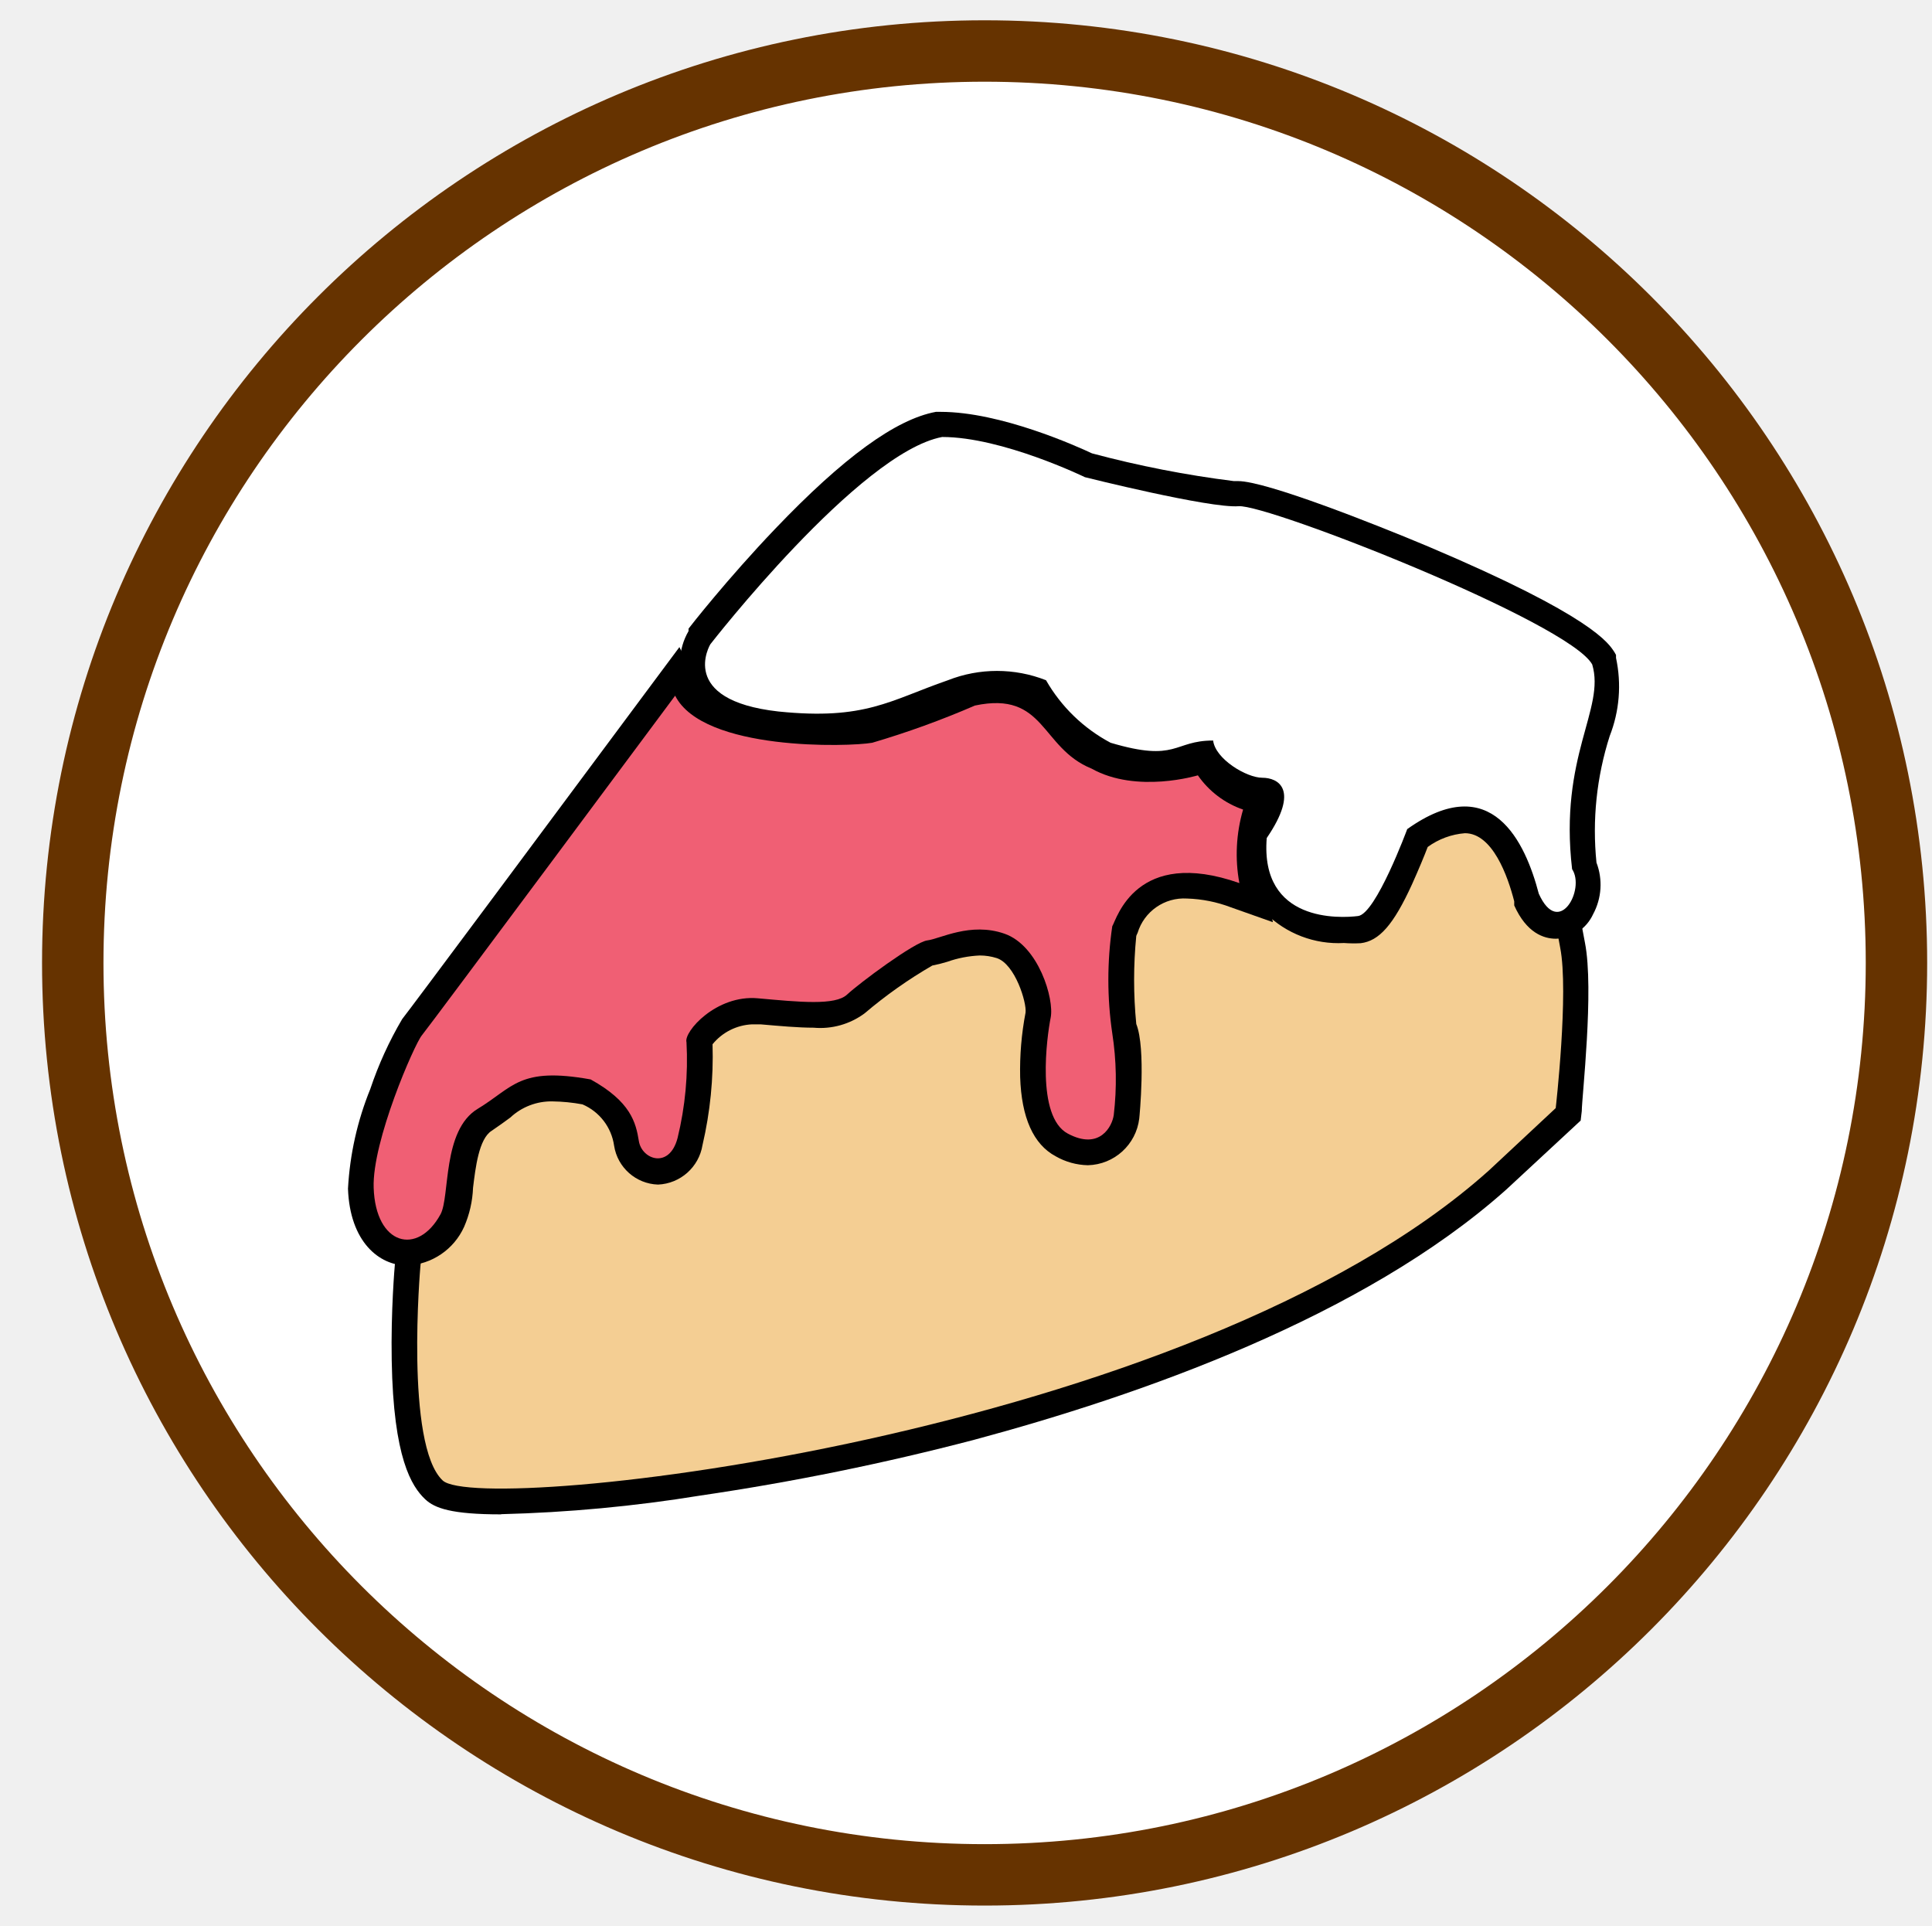
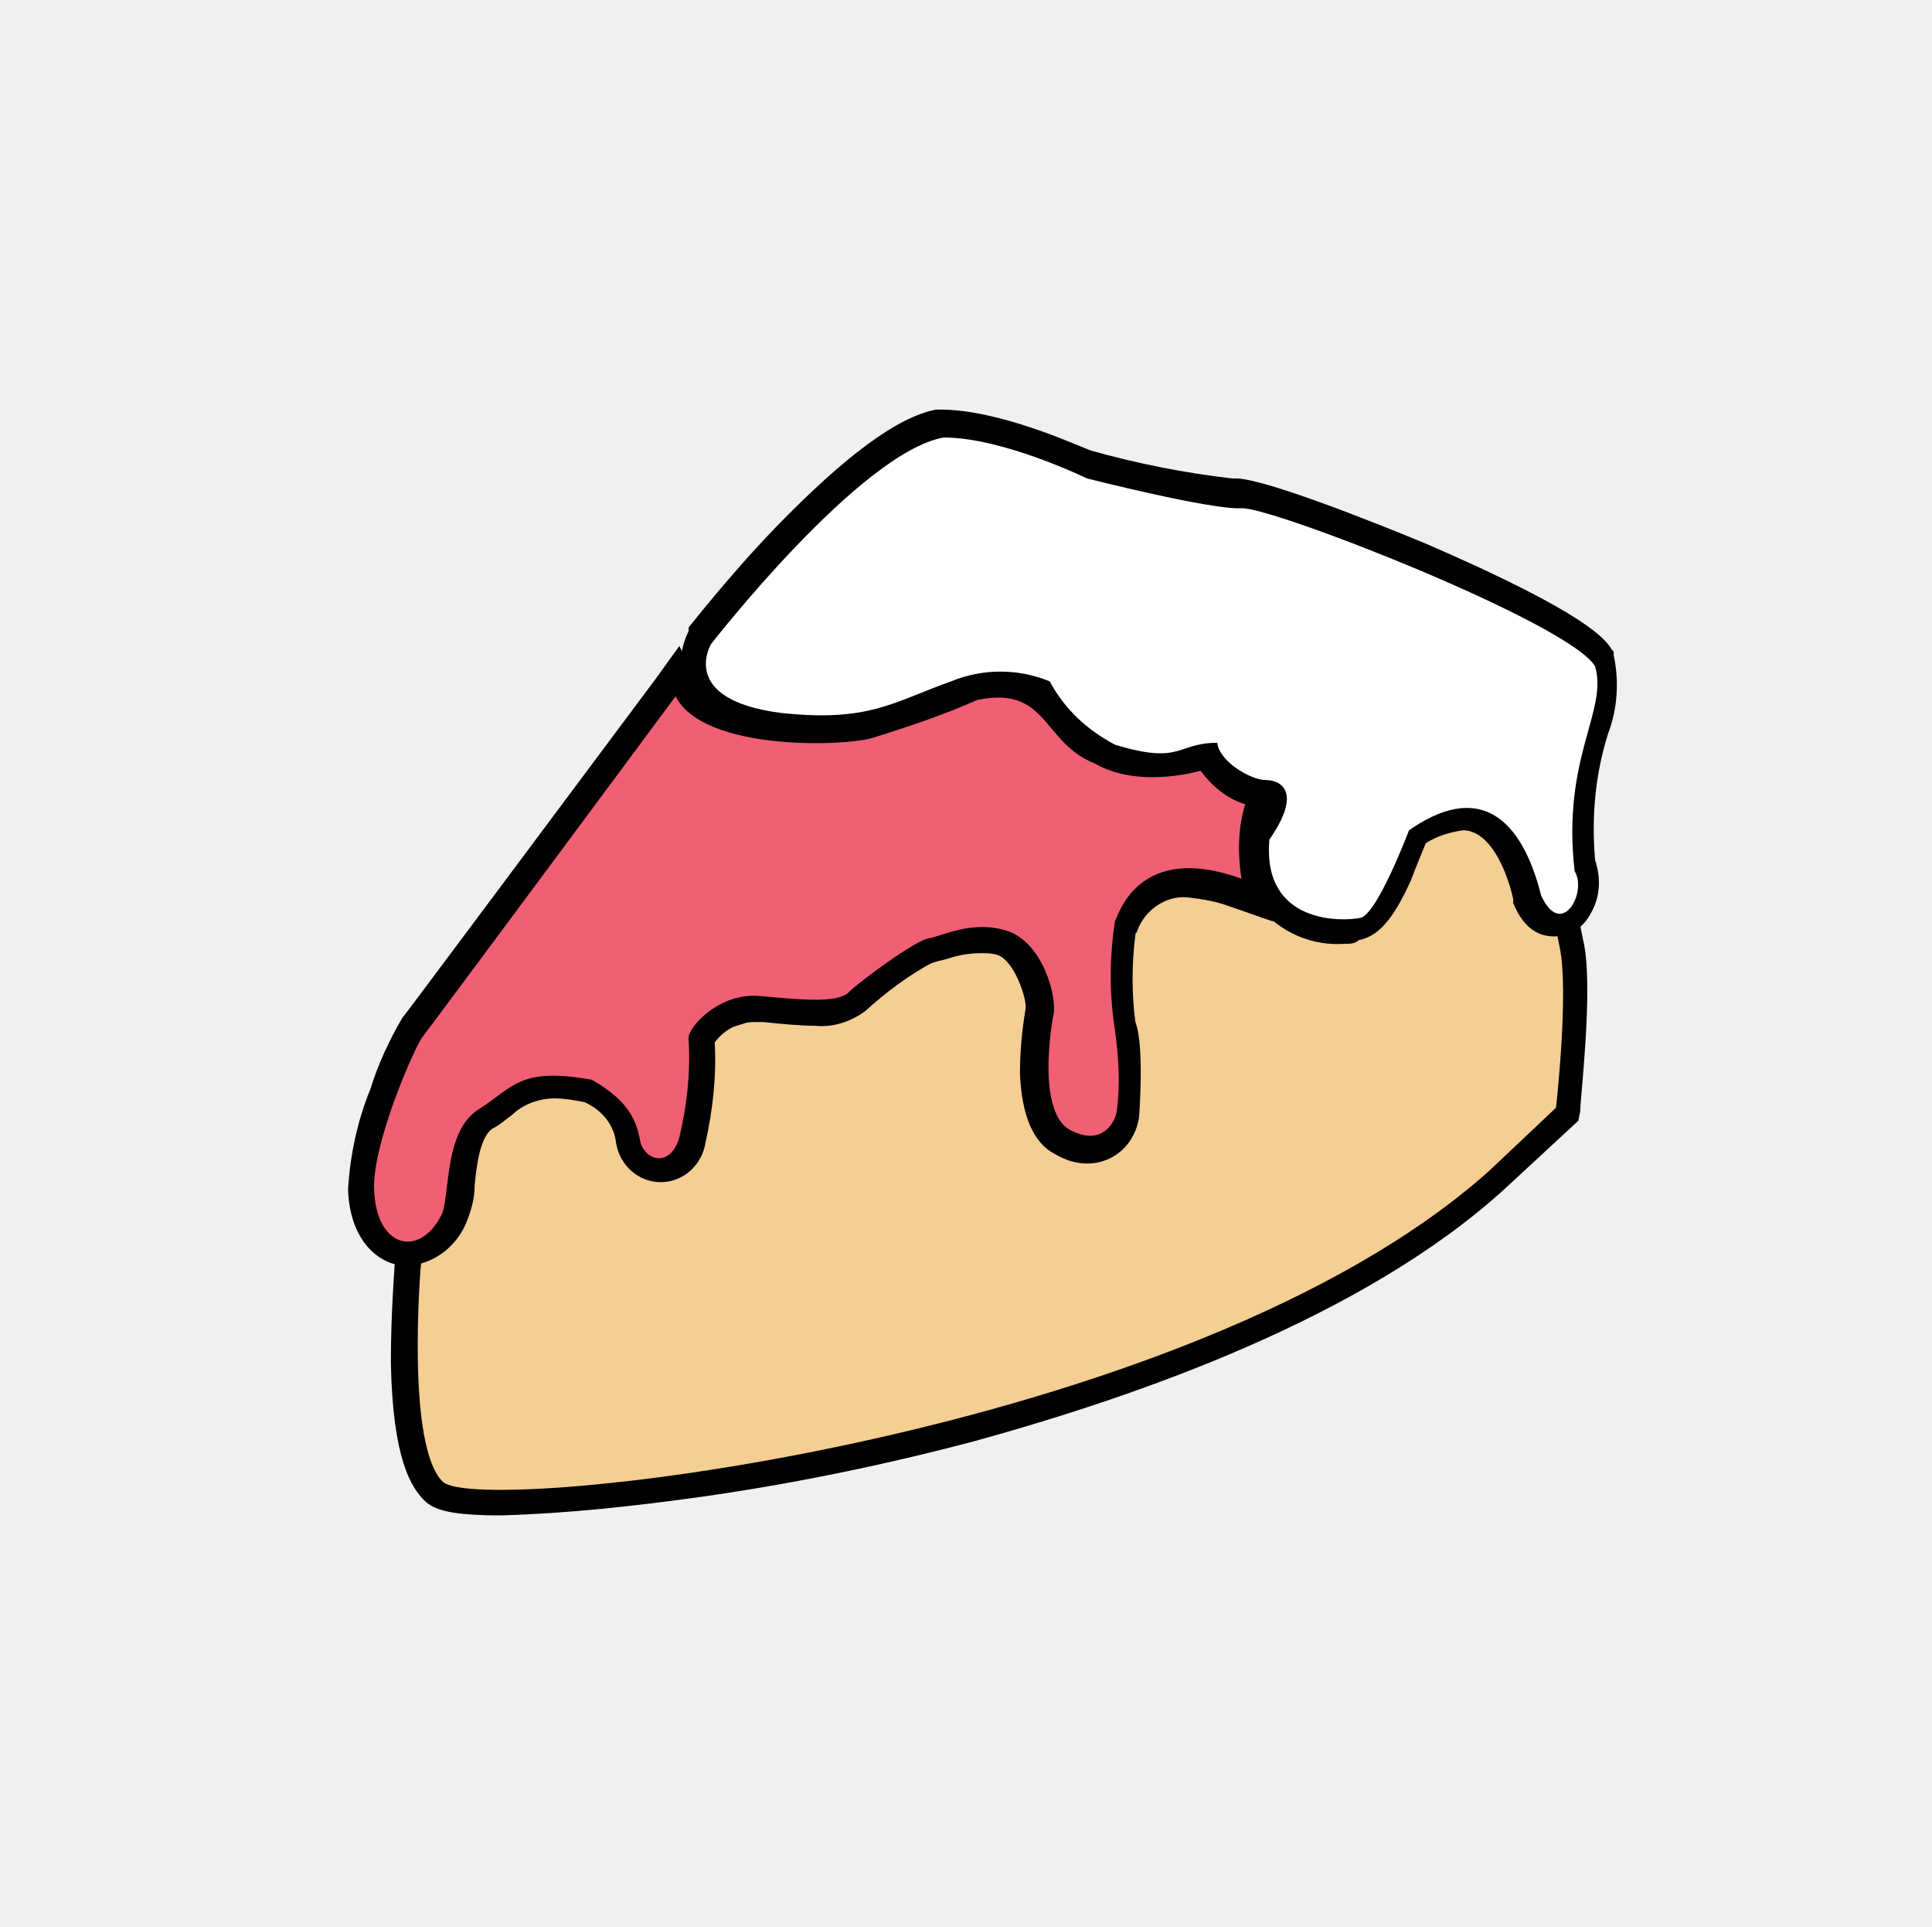
- <svg xmlns="http://www.w3.org/2000/svg" viewBox="0 0 103.82 103.47">
-   <defs>
-     <style>.cls-1,.cls-3{fill:#fff;}.cls-1{stroke:#630;stroke-miterlimit:10;stroke-width:3.3px;}.cls-2{fill:#f4ce93;}.cls-4{fill:#f05f74;}</style>
-   </defs>
-   <g id="Layer_2" data-name="Layer 2">
-     <circle class="cls-1" cx="52.91" cy="51.74" r="49" />
-     <path d="M26.93,81.37c-2.67,0-3.57-.33-4.08-.81-.73-.69-1.71-2.21-1.8-7.45-.05-2.68.16-5.08.17-5.18l.94-8.71L83.38,39.65l.24,1.59c0,.08,1.08,7.07,1.55,9.41C85.67,53.18,85,59,85,59.7l-.06.51-4,3.71h0C73.22,70.81,61.14,75,52.36,77.36a136,136,0,0,1-14.73,3,79,79,0,0,1-10.7,1Z" />
-     <path class="cls-2" d="M22.59,68.05s-.84,9.59,1.2,11.5S63.93,77.28,80,62.9l3.6-3.36s.71-6.23.24-8.62-1.56-9.47-1.56-9.47L23.43,60.26Z" />
-     <path d="M72.22,50.67A5.55,5.55,0,0,1,68,49.06a5.22,5.22,0,0,1-1.2-4.12l0-.37.21-.3a5.5,5.5,0,0,0,.61-1.1,4.84,4.84,0,0,1-3.19-1.91l-.41.13a5.35,5.35,0,0,1-1.83.33,10.11,10.11,0,0,1-2.82-.5l-.09,0-.08,0a9.65,9.65,0,0,1-3.84-3.5,5.8,5.8,0,0,0-1.59-.22,7.23,7.23,0,0,0-2.3.4c-.59.21-1.11.41-1.62.61A14.12,14.12,0,0,1,44,39.71c-.69,0-1.42,0-2.24-.12-2.57-.28-4.22-1.12-4.9-2.49A3.45,3.45,0,0,1,37,33.91l0-.07,0-.06c.08-.11,2.08-2.67,4.66-5.37,3.65-3.82,6.47-5.88,8.63-6.28l.13,0h.13c3.22,0,7.32,1.85,8.13,2.23a56.79,56.79,0,0,0,7.62,1.49h.23c1.51,0,7.35,2.31,10.23,3.52,8.85,3.75,9.69,5.2,10,5.68l.08.14,0,.16a7.28,7.28,0,0,1-.34,4.2,16.74,16.74,0,0,0-.71,6.8,3.33,3.33,0,0,1-.18,2.77,2.26,2.26,0,0,1-2,1.32h0c-.65,0-1.58-.31-2.24-1.79l0-.11,0-.11c-.35-1.37-1.17-3.66-2.65-3.66a3.91,3.91,0,0,0-2,.74c-.17.45-.48,1.2-.84,2-1,2.19-1.77,3.05-2.76,3.17A7.21,7.21,0,0,1,72.22,50.67Z" />
-     <path class="cls-3" d="M38.17,34.62s8-10.3,12.46-11.14c3.23,0,7.67,2.16,7.67,2.16S65,27.32,66.56,27.2s17.73,6.23,19,8.5c.72,2.4-1.79,4.91-1.08,11,.72,1.08-.71,3.72-1.79,1.32-.72-2.75-2.52-6.71-7.07-3.47,0,0-1.68,4.55-2.64,4.67s-5.27.36-4.91-4.19c1.8-2.64.6-3.24-.24-3.24s-2.52-1-2.64-2c-2.15,0-1.91,1.19-5.51.12a8.7,8.7,0,0,1-3.47-3.36,7.19,7.19,0,0,0-5.27,0c-3.12,1.08-4.44,2.16-9.11,1.68C36.37,37.62,38.17,34.62,38.17,34.62Z" />
-     <path d="M21.88,68c-1.51,0-3.08-1.28-3.18-4.13a16.58,16.58,0,0,1,1.2-5.36,19.79,19.79,0,0,1,1.71-3.75c.41-.51,8.33-11.15,13.56-18.19l1.34-1.8,1,2c.58,1.14,3.51,1.9,7.29,1.9a13.74,13.74,0,0,0,1.85-.09,42.71,42.71,0,0,0,5.2-1.9l.12-.05.13,0a6.71,6.71,0,0,1,1.42-.16,4.76,4.76,0,0,1,3.93,2.16,4.5,4.5,0,0,0,1.72,1.47l.07,0,.07,0a5.18,5.18,0,0,0,2.46.53A9.24,9.24,0,0,0,64,40.37l1.1-.32.52,1a3.53,3.53,0,0,0,1.66,1.15l1.35.47L68.09,44a7,7,0,0,0-.13,3.2l.44,2.35-2.26-.8a7.23,7.23,0,0,0-2.35-.47,2.61,2.61,0,0,0-2.66,1.85,1.11,1.11,0,0,0-.07.16,24.11,24.11,0,0,0,0,4.73c.53,1.33.17,5,.16,5.08a2.85,2.85,0,0,1-2.76,2.51,3.63,3.63,0,0,1-1.73-.48c-1.2-.64-1.84-2.08-1.91-4.26a16.46,16.46,0,0,1,.29-3.46c.07-.53-.56-2.61-1.55-2.93a3,3,0,0,0-.91-.14,6,6,0,0,0-1.75.34,7.78,7.78,0,0,1-.8.2,24.72,24.72,0,0,0-3.64,2.57,4,4,0,0,1-2.74.77c-.83,0-1.81-.09-2.85-.18l-.27,0h-.19a2.91,2.91,0,0,0-2.12,1.07,21,21,0,0,1-.54,5.42,2.53,2.53,0,0,1-2.39,2.12A2.47,2.47,0,0,1,33,61.56a2.85,2.85,0,0,0-1.7-2.22,9.46,9.46,0,0,0-1.61-.16,3.22,3.22,0,0,0-2.27.87c-.3.22-.63.46-1,.71-.69.43-.87,2-1,3.06a5.81,5.81,0,0,1-.48,2.1A3.54,3.54,0,0,1,21.88,68Z" />
-     <path class="cls-4" d="M36.28,37.38S23.07,55.15,22.67,55.63s-2.68,5.7-2.59,8.19c.1,3.09,2.36,3.68,3.59,1.43.52-.94.08-4.51,2-5.67S27.9,57.31,31.74,58c2.15,1.19,2.43,2.31,2.59,3.31s1.64,1.52,2.08-.16A17.65,17.65,0,0,0,36.89,56c-.16-.56,1.6-2.56,3.83-2.36s4.16.4,4.8-.2,3.63-2.83,4.31-2.91,2.32-1,4.15-.36,2.68,3.51,2.48,4.51-.8,5.31.92,6.23,2.39-.4,2.47-1a16.22,16.22,0,0,0-.08-4.39,19.75,19.75,0,0,1,0-5.75c.24-.4,1.28-4.27,6.83-2.32a8.56,8.56,0,0,1,.2-3.95,4.89,4.89,0,0,1-2.43-1.84s-3.28,1-5.71-.36c-2.76-1.12-2.48-4.19-6.27-3.39a47.85,47.85,0,0,1-5.52,2C45.64,40.13,37.79,40.37,36.28,37.38Z" />
+ <svg xmlns="http://www.w3.org/2000/svg" version="1.1" id="Layer_1" x="0px" y="0px" viewBox="0 0 103.8 103.5" style="enable-background:new 0 0 103.8 103.5;" xml:space="preserve">
+   <style type="text/css">
+ 	.st0{fill:#F4CE93;}
+ 	.st1{fill:#FFFFFF;}
+ 	.st2{fill:#F05F74;}
+ </style>
+   <g>
+     <path d="M26.9,81.4c-2.7,0-3.6-0.3-4.1-0.8c-0.7-0.7-1.7-2.2-1.8-7.4c0-2.7,0.2-5.1,0.2-5.2l0.9-8.7l61.2-19.6l0.2,1.6   c0,0.1,1.1,7.1,1.6,9.4c0.5,2.5-0.2,8.3-0.2,9l-0.1,0.5l-4,3.7l0,0C73.2,70.8,61.1,75,52.4,77.4c-4.9,1.3-9.8,2.3-14.7,3   C34.1,80.9,30.5,81.3,26.9,81.4L26.9,81.4z" />
+     <path class="st0" d="M22.6,68.1c0,0-0.8,9.6,1.2,11.5S63.9,77.3,80,62.9l3.6-3.4c0,0,0.7-6.2,0.2-8.6s-1.6-9.5-1.6-9.5L23.4,60.3   L22.6,68.1z" />
+     <path d="M72.2,50.7c-1.6,0.1-3.1-0.5-4.2-1.6c-1-1.1-1.4-2.6-1.2-4.1v-0.4l0.2-0.3c0.2-0.3,0.4-0.7,0.6-1.1   c-1.3-0.2-2.4-0.9-3.2-1.9L64,41.4c-0.6,0.2-1.2,0.3-1.8,0.3c-1,0-1.9-0.2-2.8-0.5h-0.1h-0.1c-1.6-0.8-2.9-2-3.8-3.5   c-0.5-0.1-1.1-0.2-1.6-0.2c-0.8,0-1.6,0.1-2.3,0.4c-0.6,0.2-1.1,0.4-1.6,0.6C48,39.3,46,39.7,44,39.7c-0.7,0-1.4,0-2.2-0.1   c-2.6-0.3-4.2-1.1-4.9-2.5c-0.5-1-0.4-2.2,0.1-3.2v-0.1v-0.1c0.1-0.1,2.1-2.7,4.7-5.4c3.7-3.8,6.5-5.9,8.6-6.3h0.1h0.1   c3.2,0,7.3,1.9,8.1,2.2c2.5,0.7,5,1.2,7.6,1.5h0.2c1.5,0,7.3,2.3,10.2,3.5c8.8,3.8,9.7,5.2,10,5.7l0.1,0.1v0.2   c0.3,1.4,0.2,2.9-0.3,4.2c-0.7,2.2-0.9,4.5-0.7,6.8c0.3,0.9,0.3,1.9-0.2,2.8c-0.4,0.8-1.1,1.3-2,1.3l0,0c-0.7,0-1.6-0.3-2.2-1.8   v-0.1v-0.1c-0.3-1.4-1.2-3.7-2.7-3.7c-0.7,0.1-1.4,0.3-2,0.7c-0.2,0.5-0.5,1.2-0.8,2c-1,2.2-1.8,3-2.8,3.2   C72.8,50.7,72.5,50.7,72.2,50.7z" />
+     <path class="st1" d="M38.2,34.6c0,0,8-10.3,12.5-11.1c3.2,0,7.7,2.2,7.7,2.2s6.7,1.7,8.3,1.6s17.7,6.2,19,8.5   c0.7,2.4-1.8,4.9-1.1,11c0.7,1.1-0.7,3.7-1.8,1.3c-0.7-2.8-2.5-6.7-7.1-3.5c0,0-1.7,4.5-2.6,4.7s-5.3,0.4-4.9-4.2   c1.8-2.6,0.6-3.2-0.2-3.2s-2.5-1-2.6-2c-2.2,0-1.9,1.2-5.5,0.1c-1.5-0.8-2.7-1.9-3.5-3.4c-1.7-0.7-3.6-0.7-5.3,0   c-3.1,1.1-4.4,2.2-9.1,1.7C36.4,37.6,38.2,34.6,38.2,34.6z" />
+     <path d="M21.9,68c-1.5,0-3.1-1.3-3.2-4.1c0.1-1.8,0.5-3.7,1.2-5.4c0.4-1.3,1-2.6,1.7-3.8c0.4-0.5,8.3-11.1,13.6-18.2l1.3-1.8l1,2   c0.6,1.1,3.5,1.9,7.3,1.9c0.6,0,1.2,0,1.8-0.1c1.8-0.5,3.5-1.2,5.2-1.9l0.1,0h0.1c0.5-0.1,0.9-0.2,1.4-0.2c1.6,0,3.1,0.8,3.9,2.2   c0.4,0.6,1,1.1,1.7,1.5h0.1h0.1c0.8,0.4,1.6,0.6,2.5,0.5c0.8,0,1.5-0.1,2.2-0.3l1.1-0.3l0.5,1c0.4,0.5,1,0.9,1.7,1.2l1.3,0.5   L68.1,44c-0.3,1-0.3,2.1-0.1,3.2l0.4,2.3l-2.3-0.8c-0.8-0.3-1.5-0.4-2.3-0.5c-1.2-0.1-2.3,0.7-2.7,1.8c0,0.1-0.1,0.1-0.1,0.2   c-0.2,1.6-0.2,3.2,0,4.7c0.5,1.3,0.2,5,0.2,5.1c-0.2,1.4-1.3,2.5-2.8,2.5c-0.6,0-1.2-0.2-1.7-0.5c-1.2-0.6-1.8-2.1-1.9-4.3   c0-1.2,0.1-2.3,0.3-3.5c0.1-0.5-0.6-2.6-1.5-2.9c-0.3-0.1-0.6-0.1-0.9-0.1c-0.6,0-1.2,0.1-1.8,0.3c-0.3,0.1-0.5,0.1-0.8,0.2   c-1.3,0.7-2.5,1.6-3.6,2.6c-0.8,0.6-1.8,0.9-2.7,0.8c-0.8,0-1.8-0.1-2.8-0.2h-0.3h-0.2c-0.8,0-1.6,0.4-2.1,1.1   c0.1,1.8-0.1,3.6-0.5,5.4c-0.2,1.2-1.2,2.1-2.4,2.1c-1.2,0-2.2-0.9-2.4-2.1c-0.1-1-0.8-1.8-1.7-2.2c-0.5-0.1-1.1-0.2-1.6-0.2   c-0.8,0-1.7,0.3-2.3,0.9c-0.3,0.2-0.6,0.5-1,0.7c-0.7,0.4-0.9,2-1,3.1c0,0.7-0.2,1.4-0.5,2.1C24.4,67.1,23.2,67.9,21.9,68z" />
+     <path class="st2" d="M36.3,37.4c0,0-13.2,17.8-13.6,18.3s-2.7,5.7-2.6,8.2c0.1,3.1,2.4,3.7,3.6,1.4c0.5-0.9,0.1-4.5,2-5.7   s2.2-2.3,6.1-1.6c2.1,1.2,2.4,2.3,2.6,3.3s1.6,1.5,2.1-0.2c0.4-1.7,0.6-3.4,0.5-5.2c-0.2-0.6,1.6-2.6,3.8-2.4s4.2,0.4,4.8-0.2   s3.6-2.8,4.3-2.9s2.3-1,4.2-0.4s2.7,3.5,2.5,4.5s-0.8,5.3,0.9,6.2s2.4-0.4,2.5-1c0.2-1.5,0.1-2.9-0.1-4.4c-0.3-1.9-0.3-3.8,0-5.8   c0.2-0.4,1.3-4.3,6.8-2.3c-0.2-1.3-0.2-2.7,0.2-4c-1-0.3-1.8-1-2.4-1.8c0,0-3.3,1-5.7-0.4c-2.8-1.1-2.5-4.2-6.3-3.4   c-1.8,0.8-3.6,1.4-5.5,2C45.6,40.1,37.8,40.4,36.3,37.4z" />
  </g>
</svg>
